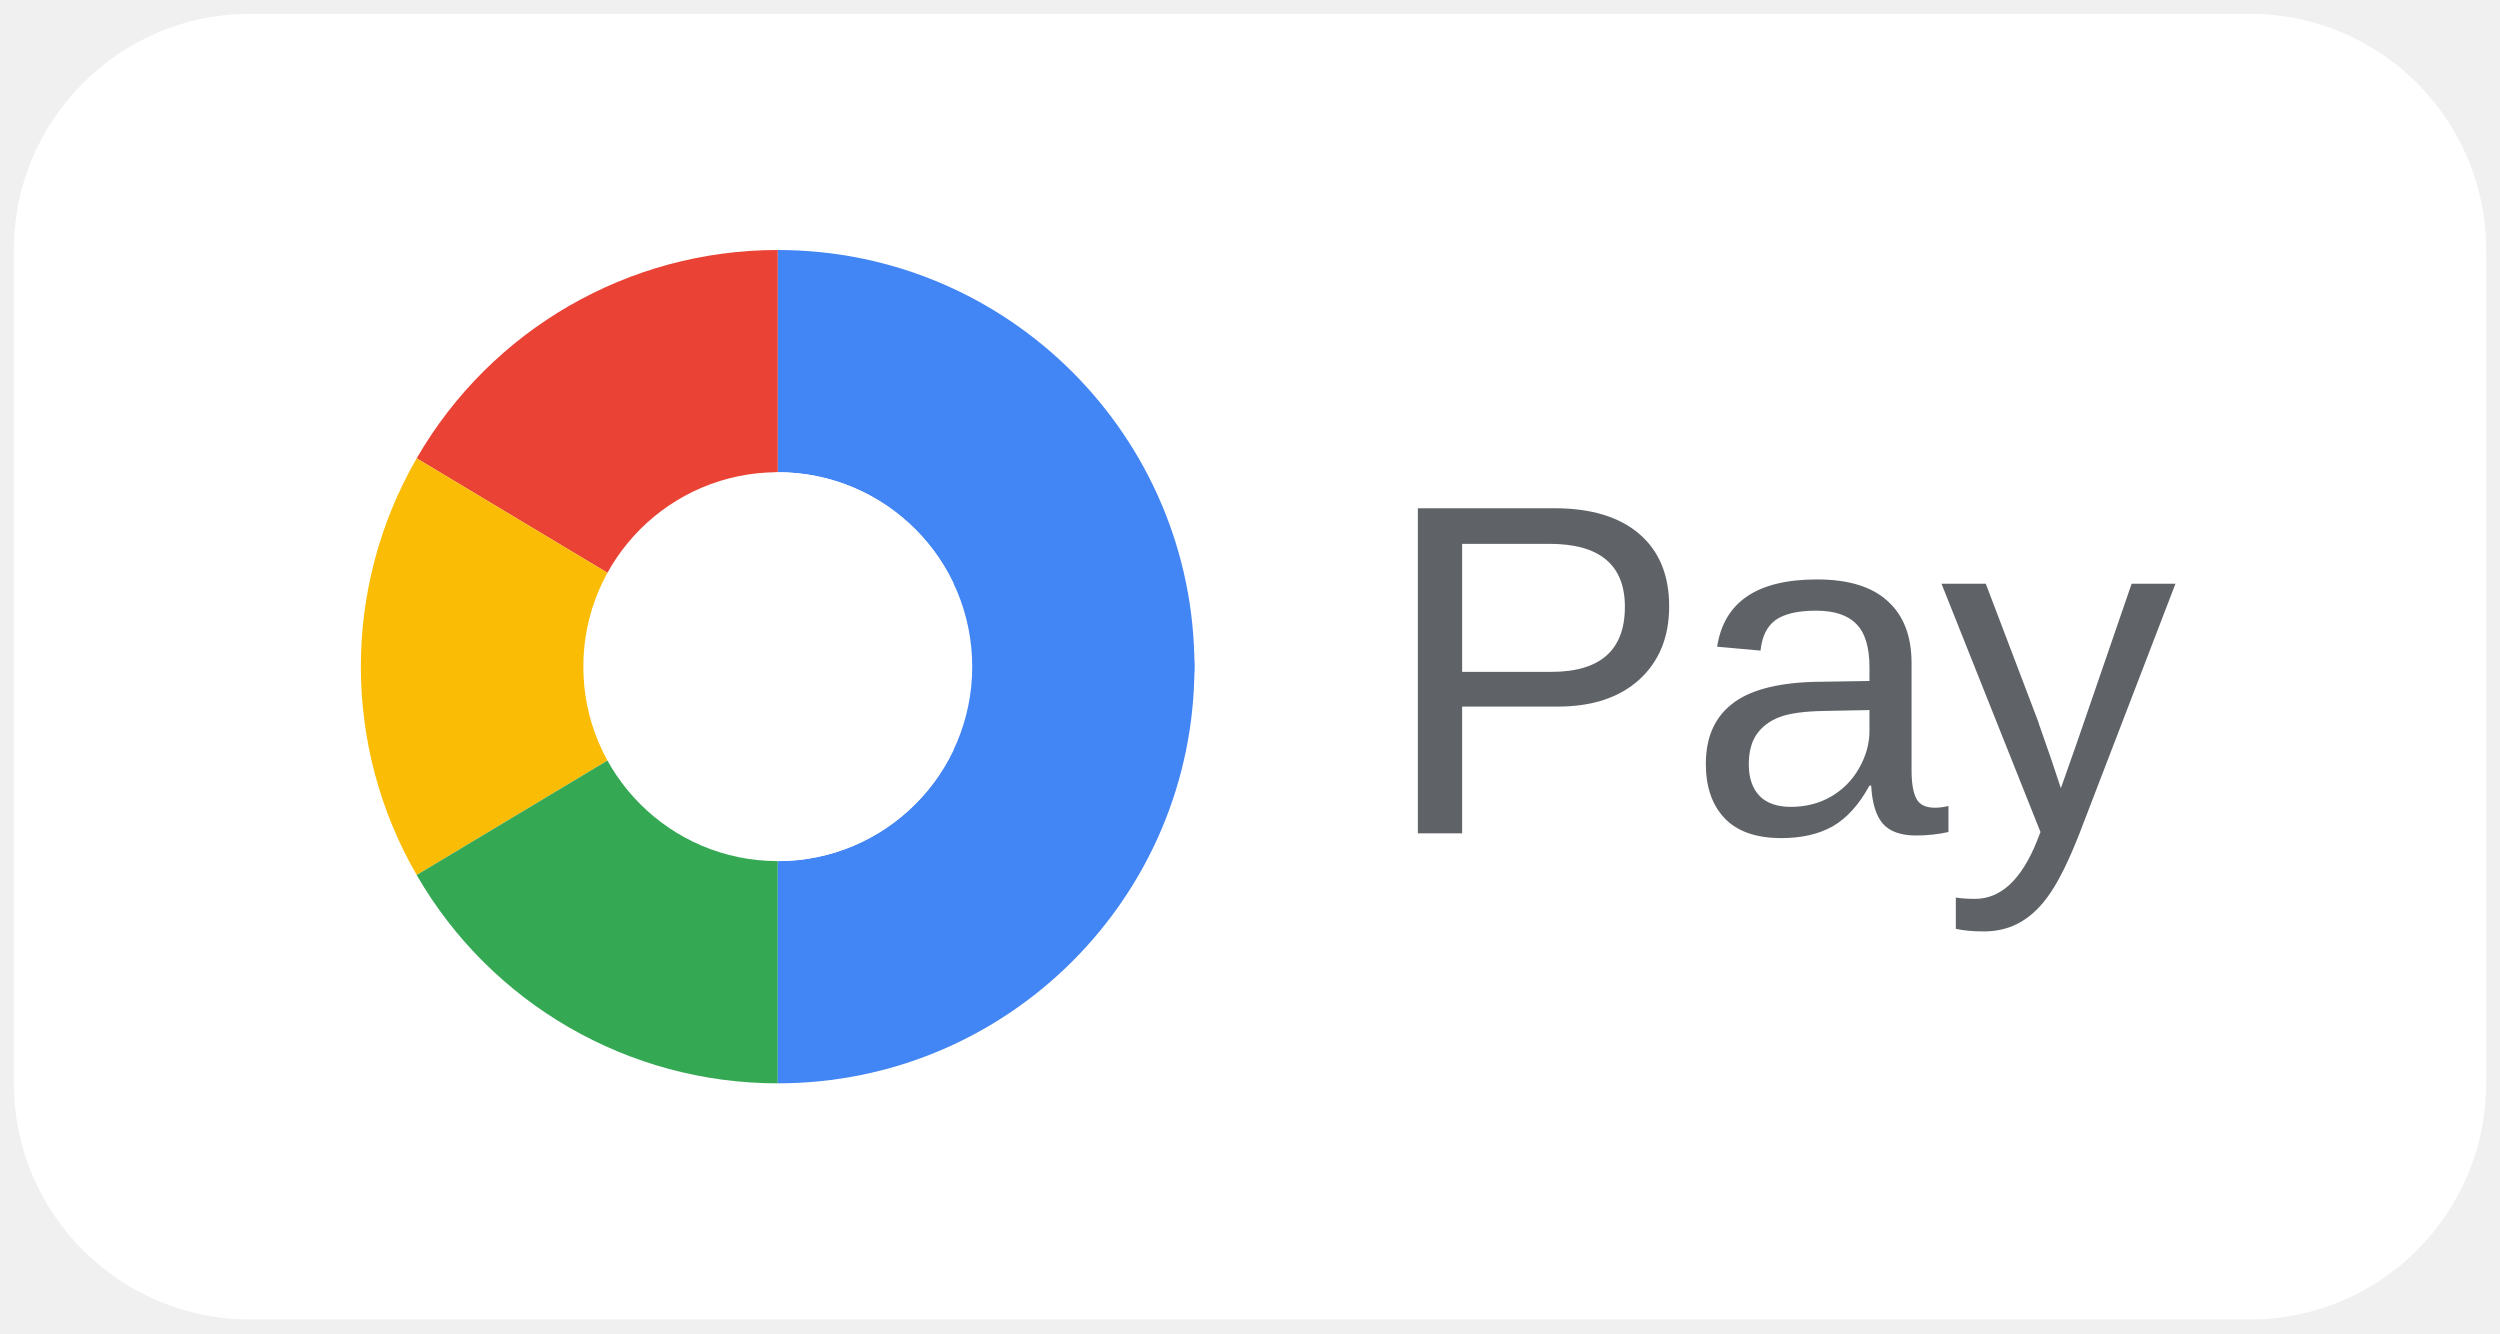
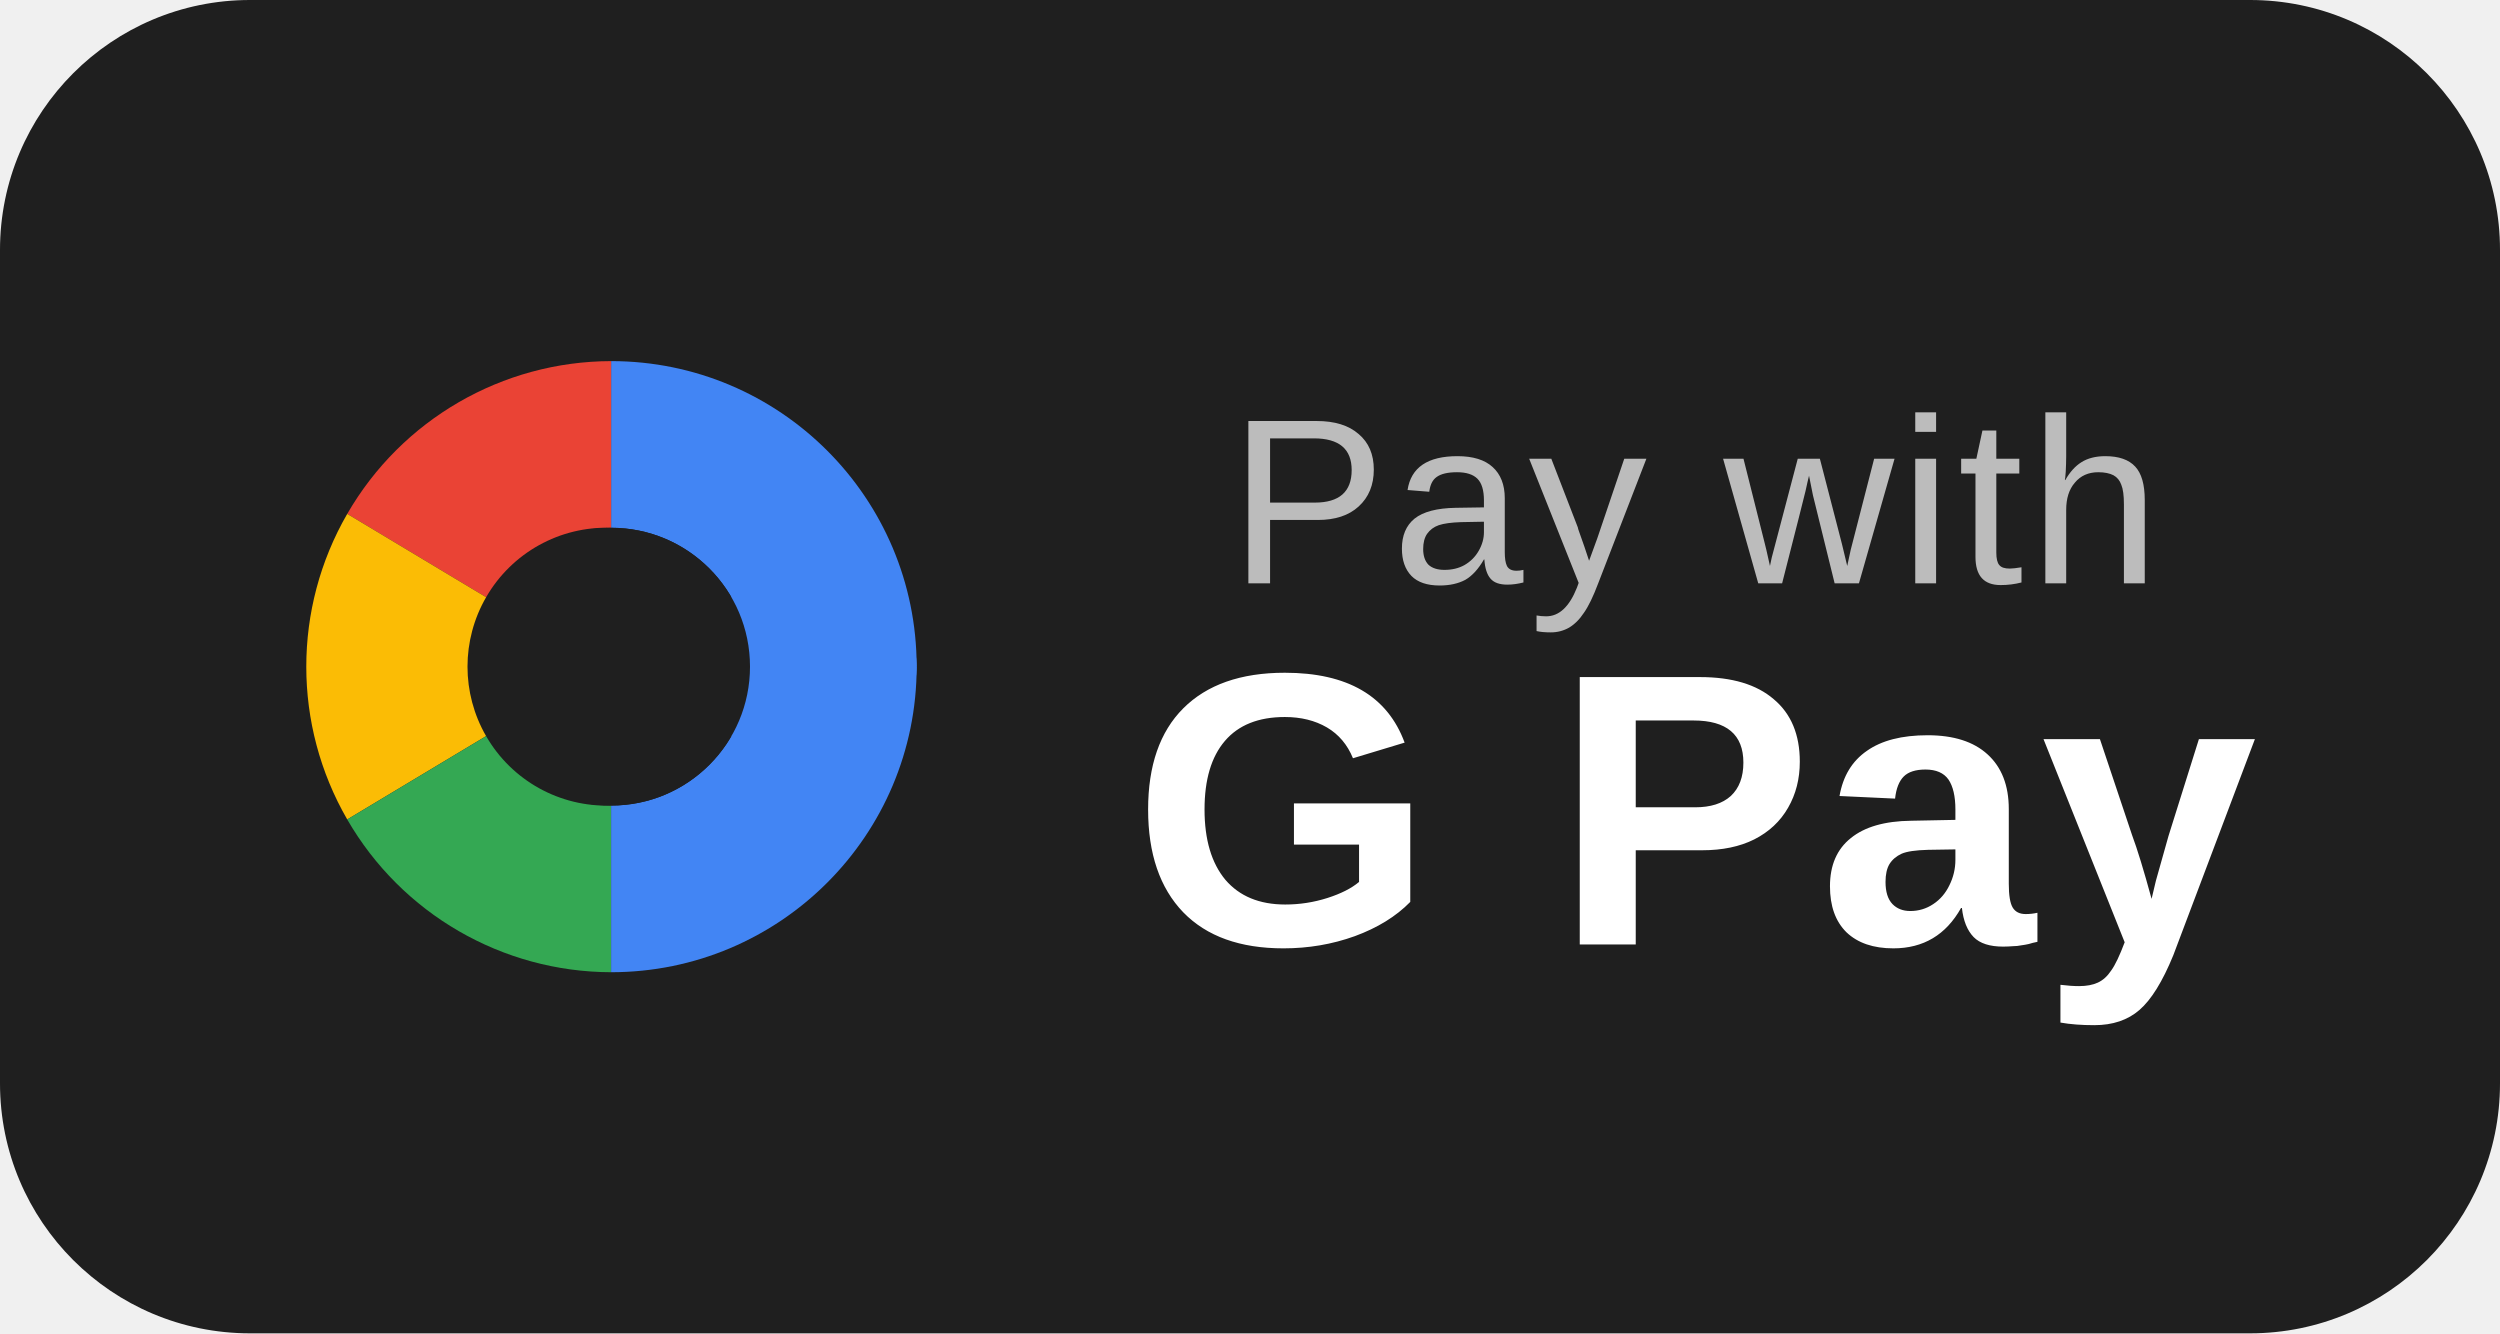
<svg xmlns="http://www.w3.org/2000/svg" viewBox="0 0 90 48">
-   <rect width="90" height="48" rx="9" fill="#fff" />
-   <rect width="90" height="48" rx="9" fill="none" stroke="#f0f0f0" stroke-width="1" />
-   <g transform="translate(13,9)">
-     <path d="M15,0 A15,15 0 0,1 30,15 L22,15 A7,7 0 0,0 15,8 Z" fill="#4285F4" />
-     <path d="M15,0 A15,15 0 0,0 2,7.5 L9.5,12 A7,7 0 0,1 15,8 Z" fill="#EA4335" />
-     <path d="M2,7.5 A15,15 0 0,0 2,22.5 L9.5,18 A7,7 0 0,1 9.5,12 Z" fill="#FBBC05" />
-     <path d="M2,22.5 A15,15 0 0,0 15,30 L15,22 A7,7 0 0,1 9.5,18 Z" fill="#34A853" />
-     <path d="M15,30 A15,15 0 0,0 30,15 L22,15 A7,7 0 0,1 15,22 Z" fill="#4285F4" />
-     <rect x="14" y="12" width="16" height="6" rx="3" fill="#4285F4" />
-     <circle cx="15" cy="15" r="7" fill="#fff" />
-   </g>
-   <text x="64" y="30" text-anchor="middle" fill="#5F6368" font-size="17" font-weight="500" font-family="'Google Sans',Arial,sans-serif" letter-spacing="-.3">Pay</text>
+   <rect width="90" height="48" rx="9" fill="#1f1f1f" />
+   <path d="M22,13 A11,11 0 0,1 33,24 L27,24 A5,5 0 0,0 22,19 Z" fill="#4285F4" />
+   <path d="M22,13 A11,11 0 0,0 12.5,18.5 L17.5,21.5 A5,5 0 0,1 22,19 Z" fill="#EA4335" />
+   <path d="M12.5,18.5 A11,11 0 0,0 12.5,29.5 L17.5,26.5 A5,5 0 0,1 17.5,21.5 Z" fill="#FBBC05" />
+   <path d="M12.5,29.5 A11,11 0 0,0 22,35 L22,29 A5,5 0 0,1 17.5,26.5 Z" fill="#34A853" />
+   <path d="M22,35 A11,11 0 0,0 33,24 L27,24 A5,5 0 0,1 22,29 Z" fill="#4285F4" />
+   <rect x="20.5" y="21.5" width="12.5" height="5" rx="2.5" fill="#4285F4" />
+   <circle cx="22" cy="24" r="5" fill="#1f1f1f" />
+   <text x="61" y="21" text-anchor="middle" fill="rgba(255,255,255,.7)" font-size="8.5" font-weight="400" font-family="'Google Sans',Arial,sans-serif" letter-spacing=".2">Pay with</text>
+   <text x="61" y="34" text-anchor="middle" fill="#fff" font-size="14" font-weight="600" font-family="'Google Sans',Arial,sans-serif" letter-spacing=".2">G Pay</text>
</svg>
